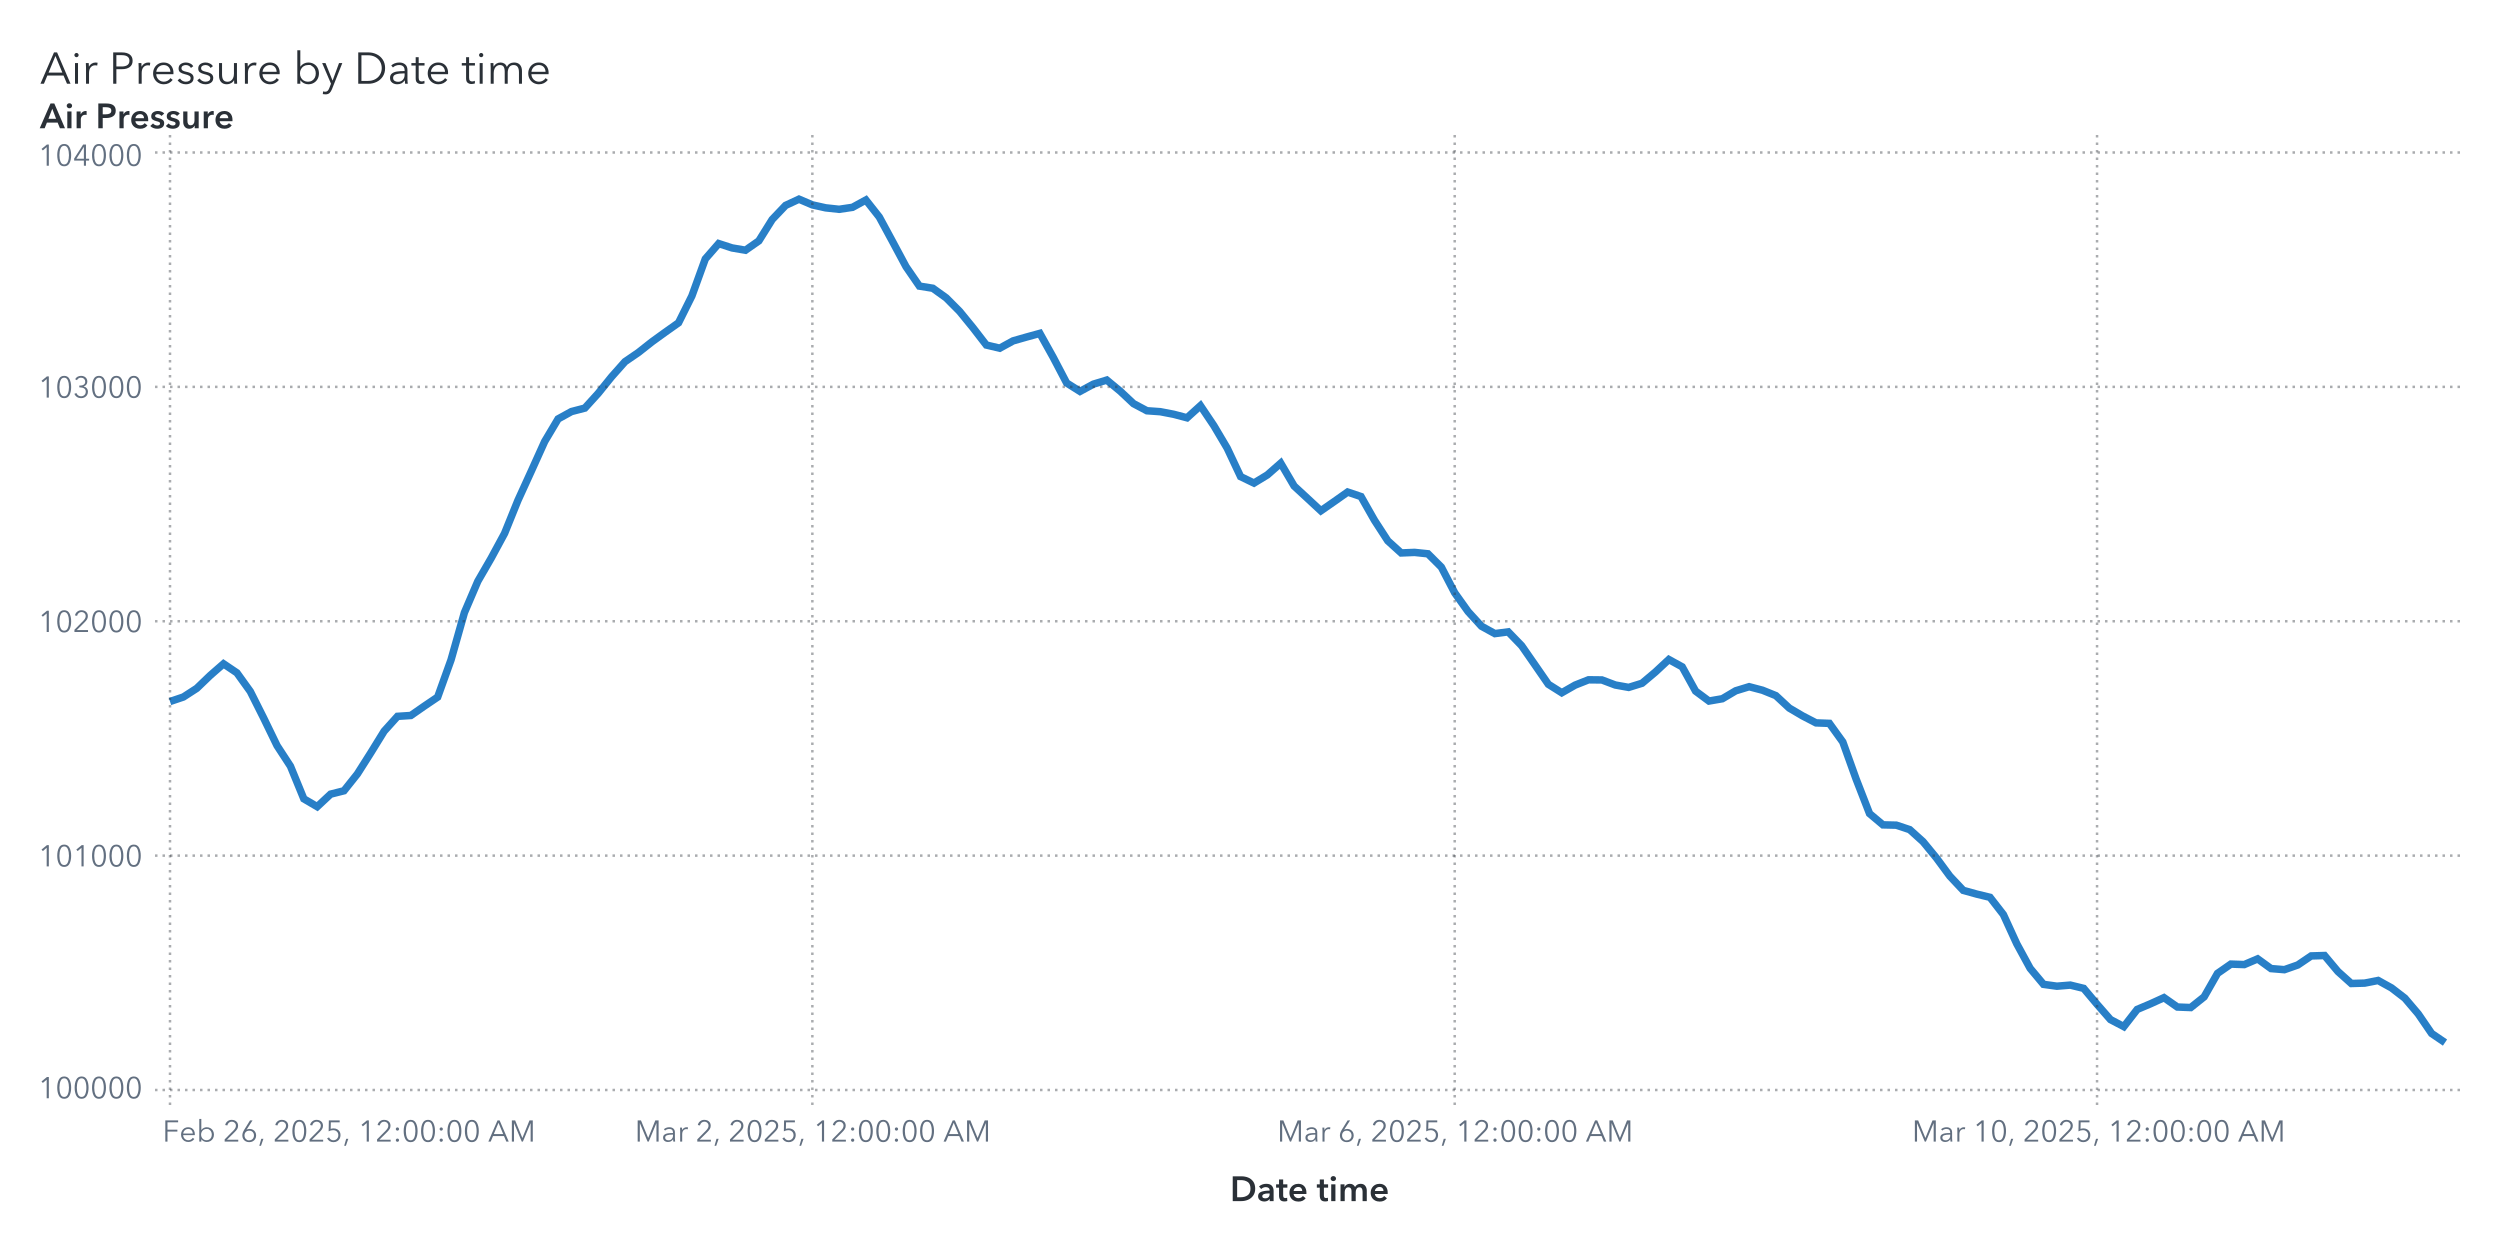
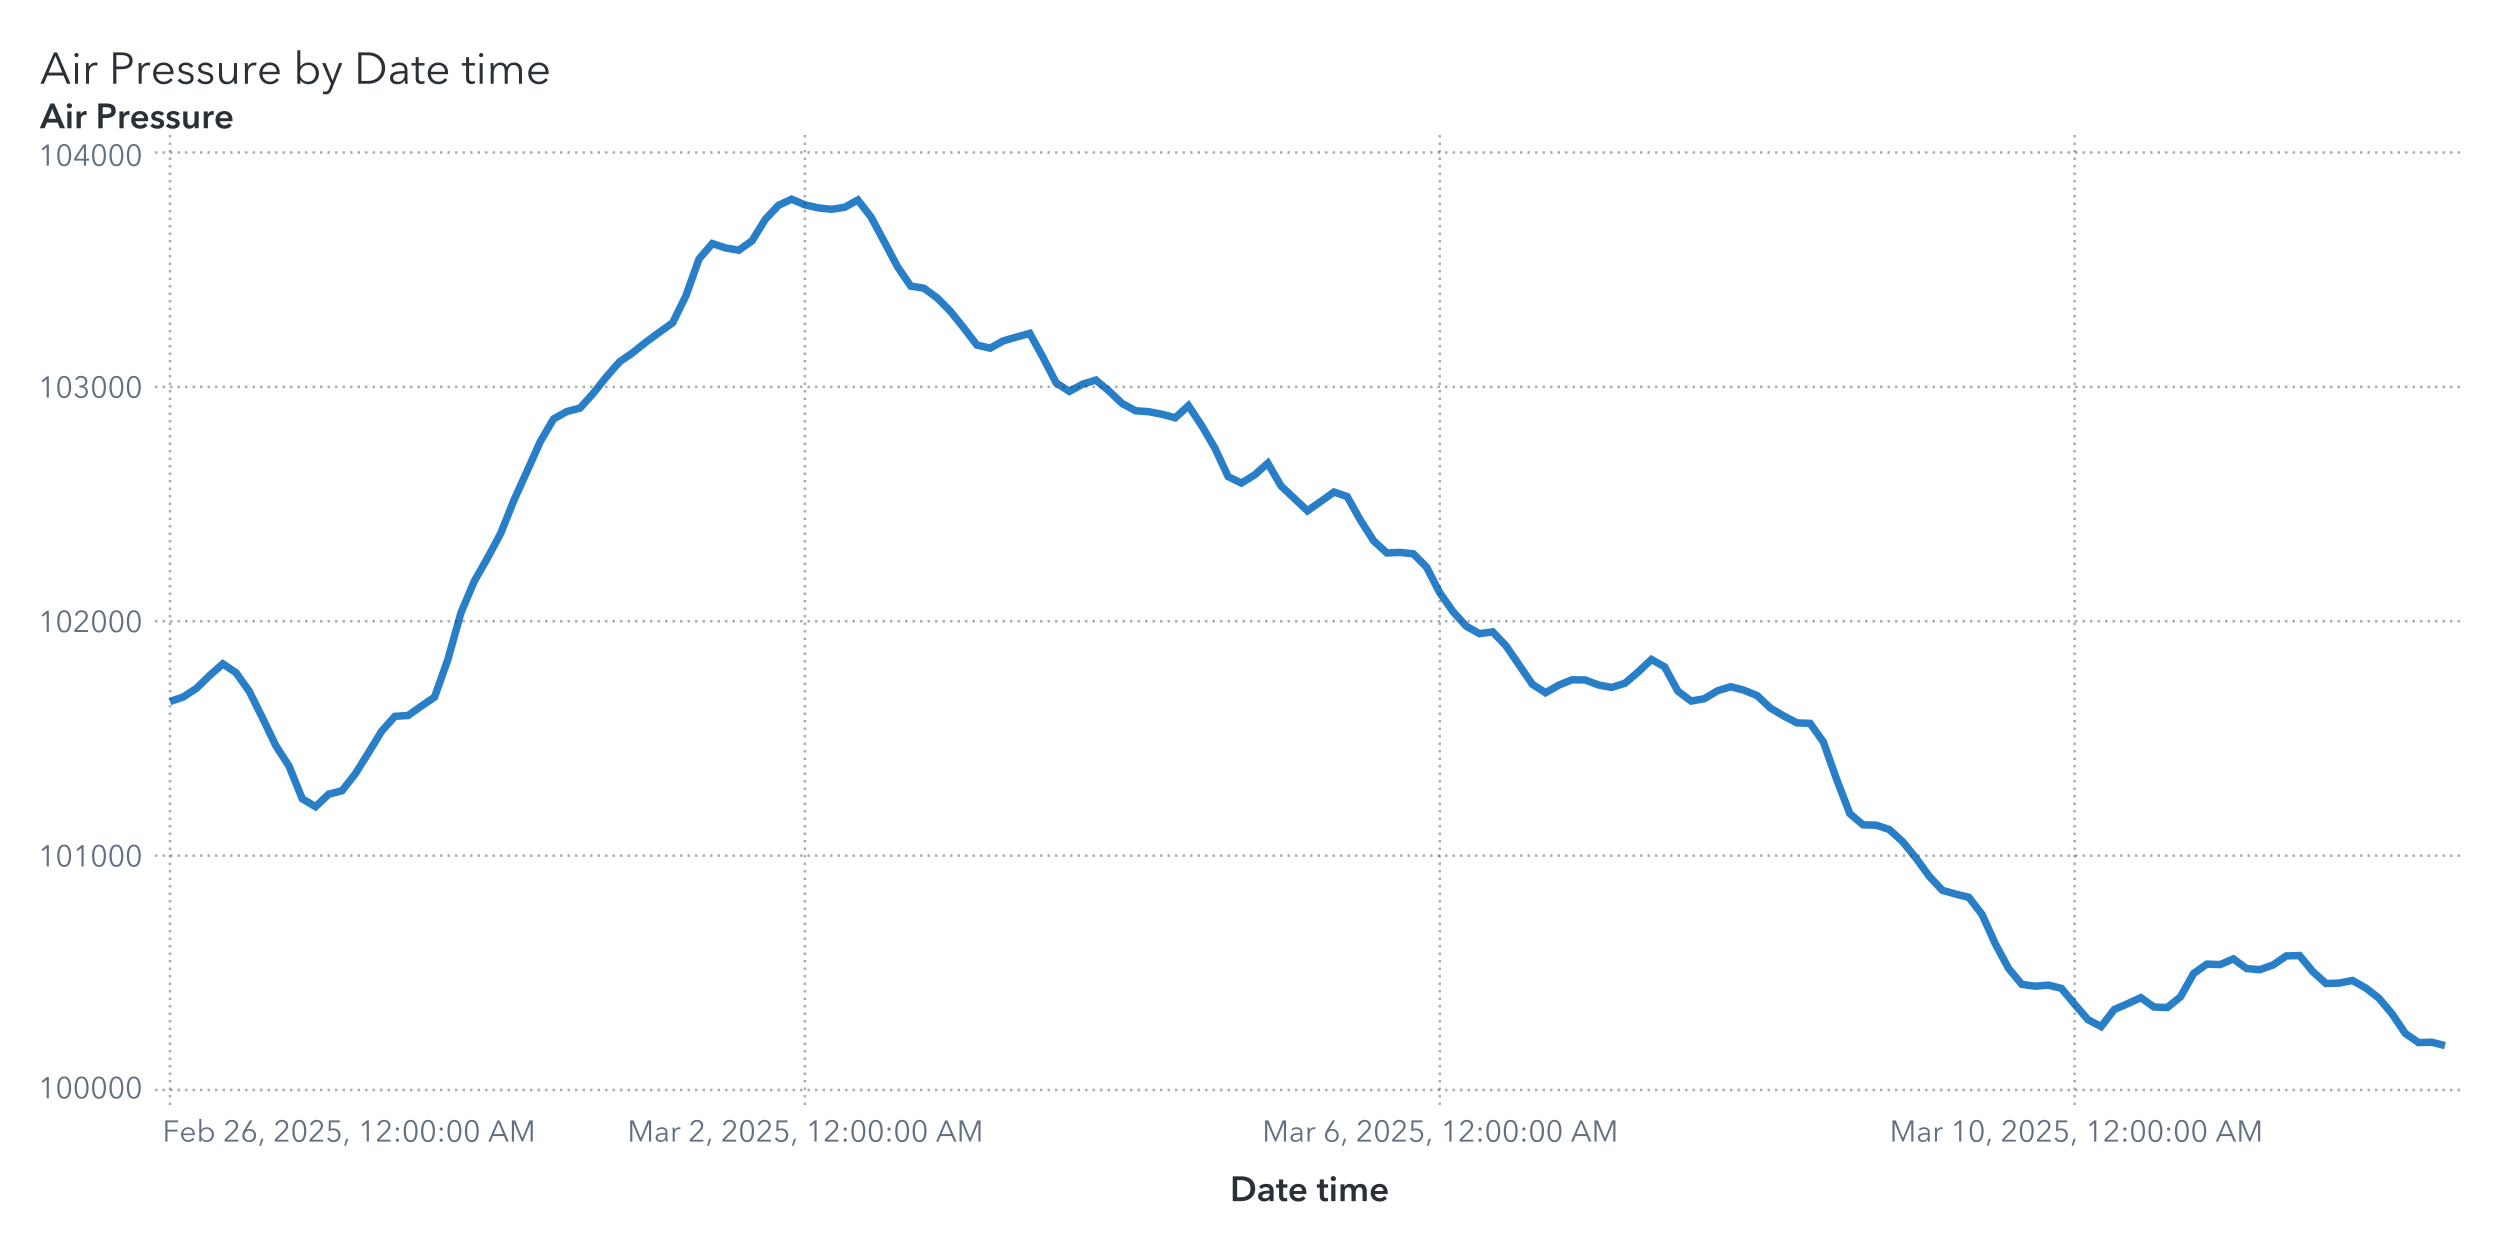
<svg xmlns="http://www.w3.org/2000/svg" xmlns:xlink="http://www.w3.org/1999/xlink" version="1.1" width="1000" height="500" viewBox="0 0 1000 500">
  <rect x="0" y="0" width="1000" height="500" fill="#ffffff">
</rect>
  <g>
    <rect x="0" y="0" rx="5" ry="5" width="1000.0" height="500.0" fill="#ffffff" opacity="0">
</rect>
    <rect x="0" y="0" rx="5" ry="5" width="1000.0" height="500.0" fill="#ffffff" opacity="0">
</rect>
    <rect x="0" y="0" rx="5" ry="5" width="1000.0" height="500.0" fill="#ffffff" opacity="0">
</rect>
    <rect x="0" y="0" rx="5" ry="5" width="1000.0" height="500.0" fill="#ffffff" opacity="0">
</rect>
    <g transform=" translate(16.0 -462.0)">
      <g transform="">
        <g fill="#2a3037" stroke="#2a3037" transform="translate(0 495.5) scale(0.0177 -0.0177)">
          <defs>
            <path id="g65/TT0" d="M89.0 0 L10.0 0 L316.0 708.0 L386.0 708.0 L690.0 0 L610.0 0 L532.0 186.0 L166.0 186.0 L89.0 0Z M193.0 252.0 L505.0 252.0 L349.0 628.0 L193.0 252.0Z">
</path>
          </defs>
          <use x="0" y="0" xlink:href="#g65/TT0" />
          <defs>
            <path id="g105/TT0" d="M125.0 600.0Q 106.0,600.0  91.5,614.0 T 77.0,648.0 Q 77.0,668.0  91.5,682.0 T 125.0,696.0 Q 144.0,696.0  158.5,682.0 T 173.0,648.0 Q 173.0,628.0  158.5,614.0 T 125.0,600.0 Z M159.0 0 L91.0 0 L91.0 468.0 L159.0 468.0 L159.0 0Z">
</path>
          </defs>
          <use x="700.0" y="0" xlink:href="#g105/TT0" />
          <defs>
            <path id="g114/TT0" d="M86.0 468.0 L151.0 468.0Q 155.0,418.0  155.0,388.0  L157.0 388.0Q 177.0,429.0  217.5,454.5 T 307.0,480.0 Q 334.0,480.0  352.0,475.0  L343.0 411.0Q 337.0,413.0  322.5,415.0 T 295.0,417.0 Q 236.0,417.0  197.0,372.5 T 158.0,240.0  L158.0 0 L90.0 0 L90.0 365.0Q 90.0,425.0  86.0,468.0 Z">
</path>
          </defs>
          <use x="950.0" y="0" xlink:href="#g114/TT0" />
          <defs>
            <path id="g80/TT0" d="M294.0 708.0Q 405.0,708.0  469.0,660.0 T 533.0,519.0 Q 533.0,426.0  468.0,377.5 T 292.0,329.0  L166.0 329.0 L166.0 0 L94.0 0 L94.0 708.0 L294.0 708.0Z M288.0 390.0Q 372.0,390.0  416.5,423.0 T 461.0,519.0 Q 461.0,583.0  416.5,614.5 T 288.0,646.0  L166.0 646.0 L166.0 390.0 L288.0 390.0Z">
</path>
          </defs>
          <use x="1560.0" y="0" xlink:href="#g80/TT0" />
          <use x="2140.0" y="0" xlink:href="#g114/TT0" />
          <defs>
            <path id="g101/TT0" d="M515.0 216.0 L127.0 216.0Q 128.0,169.0  150.5,130.5 T 212.0,69.0 T 298.0,46.0 Q 347.0,46.0  387.0,69.5 T 448.0,127.0  L499.0 87.0Q 421.0,-12.0  298.0,-12.0 Q 229.0,-12.0  174.0,20.0 T 87.5,108.0 T 56.0,234.0 Q 56.0,303.0  87.0,359.5 T 172.0,448.0 T 292.0,480.0 Q 363.0,480.0  413.5,449.5 T 490.0,366.0 T 516.0,248.0 Q 516.0,228.0  515.0,216.0 Z M292.0 423.0Q 248.0,423.0  211.5,402.0 T 153.0,345.5 T 128.0,270.0  L447.0 270.0Q 444.0,338.0  403.5,380.5 T 292.0,423.0 Z">
</path>
          </defs>
          <use x="2500.0" y="0" xlink:href="#g101/TT0" />
          <defs>
            <path id="g115/TT0" d="M224.0 423.0Q 183.0,423.0  154.0,404.5 T 125.0,350.0 Q 125.0,318.0  151.0,300.0 T 237.0,270.0 Q 320.0,253.0  359.5,220.0 T 399.0,133.0 Q 399.0,59.0  347.5,23.5 T 223.0,-12.0 Q 167.0,-12.0  118.0,11.0 T 38.0,79.0  L92.0 119.0Q 111.0,87.0  146.5,66.5 T 222.0,46.0 Q 270.0,46.0  301.0,65.5 T 332.0,128.0 Q 332.0,163.0  299.5,182.0 T 194.0,218.0 Q 136.0,232.0  98.0,258.5 T 60.0,344.0 Q 60.0,411.0  108.5,445.5 T 227.0,480.0 Q 277.0,480.0  323.0,457.5 T 391.0,396.0  L339.0 357.0Q 324.0,387.0  293.0,405.0 T 224.0,423.0 Z">
</path>
          </defs>
          <use x="3072.0" y="0" xlink:href="#g115/TT0" />
          <use x="3516.0" y="0" xlink:href="#g115/TT0" />
          <defs>
            <path id="g117/TT0" d="M426.0 80.0 L424.0 80.0Q 405.0,40.0  359.5,14.0 T 264.0,-12.0 Q 177.0,-12.0  131.5,40.0 T 86.0,181.0  L86.0 468.0 L154.0 468.0 L154.0 209.0Q 154.0,130.0  182.5,87.5 T 281.0,45.0 Q 319.0,45.0  351.0,65.5 T 403.0,127.0 T 423.0,228.0  L423.0 468.0 L491.0 468.0 L491.0 103.0Q 491.0,43.0  495.0,0  L430.0 0Q 426.0,50.0  426.0,80.0 Z">
</path>
          </defs>
          <use x="3960.0" y="0" xlink:href="#g117/TT0" />
          <use x="4541.0" y="0" xlink:href="#g114/TT0" />
          <use x="4901.0" y="0" xlink:href="#g101/TT0" />
          <defs>
            <path id="g98/TT0" d="M160.0 0 L92.0 0 L92.0 756.0 L160.0 756.0 L160.0 387.0 L162.0 387.0Q 191.0,431.0  239.0,455.5 T 339.0,480.0 Q 410.0,480.0  465.5,447.5 T 551.0,359.0 T 581.0,234.0 Q 581.0,165.0  551.0,109.0 T 465.5,20.5 T 339.0,-12.0 Q 287.0,-12.0  239.0,12.0 T 162.0,79.0  L160.0 79.0 L160.0 0Z M332.0 423.0Q 280.0,423.0  239.0,398.0 T 175.0,330.0 T 152.0,234.0 Q 152.0,181.0  175.0,138.0 T 239.0,70.5 T 332.0,46.0 Q 387.0,46.0  427.0,71.0 T 488.0,138.5 T 509.0,234.0 Q 509.0,287.0  488.0,330.0 T 427.0,398.0 T 387.0,423.0 Z">
</path>
          </defs>
          <use x="5723.0" y="0" xlink:href="#g98/TT0" />
          <defs>
            <path id="g121/TT0" d="M253.0 73.0 L398.0 468.0 L472.0 468.0 L239.0 -121.0Q 216.0,-180.0  182.5,-210.0 T 92.0,-240.0 Q 61.0,-240.0  31.0,-234.0  L38.0 -172.0Q 62.0,-180.0  88.0,-180.0 Q 121.0,-180.0  141.5,-159.5 T 178.0,-97.0  L216.0 1.0 L16.0 468.0 L92.0 468.0 L251.0 73.0 L253.0 73.0Z">
</path>
          </defs>
          <use x="6360.0" y="0" xlink:href="#g121/TT0" />
          <defs>
            <path id="g68/TT0" d="M329.0 708.0Q 421.0,708.0  507.0,667.5 T 647.0,546.5 T 701.0,354.0 Q 701.0,242.0  647.0,161.5 T 507.0,40.5 T 329.0,0  L94.0 0 L94.0 708.0 L329.0 708.0Z M309.0 64.0Q 411.0,64.0  482.5,105.0 T 589.5,212.0 T 625.0,354.0 Q 625.0,430.0  589.5,496.0 T 482.5,603.0 T 309.0,644.0  L166.0 644.0 L166.0 64.0 L309.0 64.0Z">
</path>
          </defs>
          <use x="7098.0" y="0" xlink:href="#g68/TT0" />
          <defs>
            <path id="g97/TT0" d="M260.0 423.0Q 220.0,423.0  183.0,408.0 T 121.0,368.0  L83.0 413.0Q 113.0,443.0  161.0,461.5 T 267.0,480.0 Q 347.0,480.0  398.0,436.0 T 449.0,310.0  L449.0 105.0Q 449.0,42.0  457.0,0  L396.0 0Q 389.0,40.0  389.0,76.0  L387.0 76.0Q 355.0,30.0  314.5,9.0 T 217.0,-12.0 Q 178.0,-12.0  141.0,2.5 T 79.5,49.0 T 55.0,130.0 Q 55.0,198.0  99.0,232.0 T 212.5,276.5 T 385.0,287.0  L385.0 302.0Q 385.0,362.0  353.0,392.5 T 260.0,423.0 Z M125.0 133.0Q 125.0,87.0  157.0,65.5 T 235.0,44.0 Q 304.0,44.0  344.5,89.0 T 385.0,199.0  L385.0 234.0 L365.0 234.0Q 259.0,234.0  192.0,213.5 T 125.0,133.0 Z">
</path>
          </defs>
          <use x="7855.0" y="0" xlink:href="#g97/TT0" />
          <defs>
            <path id="g116/TT0" d="M169.0 411.0 L169.0 138.0Q 169.0,89.0  187.0,70.5 T 239.0,52.0 Q 268.0,52.0  298.0,67.0  L301.0 8.0Q 264.0,-6.0  221.0,-6.0 Q 173.0,-6.0  137.0,22.0 T 101.0,119.0  L101.0 411.0 L4.0 411.0 L4.0 468.0 L101.0 468.0 L101.0 600.0 L169.0 600.0 L169.0 468.0 L301.0 468.0 L301.0 411.0 L169.0 411.0Z">
</path>
          </defs>
          <use x="8389.0" y="0" xlink:href="#g116/TT0" />
          <use x="8706.0" y="0" xlink:href="#g101/TT0" />
          <use x="9528.0" y="0" xlink:href="#g116/TT0" />
          <use x="9845.0" y="0" xlink:href="#g105/TT0" />
          <defs>
            <path id="g109/TT0" d="M311.0 480.0Q 356.0,480.0  395.0,458.0 T 455.0,381.0 Q 479.0,429.0  521.0,454.5 T 619.0,480.0 Q 706.0,480.0  751.5,428.0 T 797.0,287.0  L797.0 0 L729.0 0 L729.0 259.0Q 729.0,423.0  608.0,423.0 Q 540.0,423.0  507.5,372.5 T 475.0,249.0  L475.0 0 L407.0 0 L407.0 273.0Q 407.0,347.0  382.5,385.0 T 294.0,423.0 Q 260.0,423.0  228.5,402.5 T 177.5,340.5 T 158.0,240.0  L158.0 0 L90.0 0 L90.0 365.0Q 90.0,425.0  86.0,468.0  L151.0 468.0Q 155.0,418.0  155.0,388.0  L157.0 388.0Q 178.0,429.0  219.5,454.5 T 311.0,480.0 Z">
</path>
          </defs>
          <use x="10095.0" y="0" xlink:href="#g109/TT0" />
          <use x="10978.0" y="0" xlink:href="#g101/TT0" />
        </g>
        <text x="0" y="495.5" font-size="13.3pt" font-family="Avenir Next for SAS" fill="#2a3037" opacity="0">
Air Pressure by Date time</text>
      </g>
    </g>
    <g transform=" translate(16.0 -16.0)">
      <defs>
        <clipPath id="ClipPath0">
          <rect x="46" y="68" width="925" height="390">
</rect>
        </clipPath>
      </defs>
      <g clip-path="url(#ClipPath0)">
        <defs>
          <clipPath id="ClipPath1">
            <rect x="46" y="70" width="923" height="388">
</rect>
          </clipPath>
        </defs>
        <g clip-path="url(#ClipPath1)">
-           <polyline id="Polyline_6" points="52.0,296.61  57.35,294.8  62.71,291.33  68.06,286.19  73.41,281.52  78.76,285.13  84.12,292.58  89.47,303.23  94.82,314.26  100.18,322.48  105.53,335.53  110.88,338.67  116.24,333.66  121.59,332.31  126.94,325.59  132.29,317.16  137.65,308.48  143.0,302.54  148.35,302.19  153.71,298.46  159.06,294.84  164.41,279.95  169.76,261.05  175.12,248.52  180.47,239.26  185.82,229.37  191.18,216.13  196.53,204.42  201.88,192.58  207.24,183.57  212.59,180.62  217.94,179.23  223.29,173.33  228.65,166.69  234.0,160.67  239.35,157.01  244.71,152.78  250.06,148.91  255.41,145.12  260.76,134.37  266.12,119.57  271.47,113.43  276.82,115.17  282.18,116.09  287.53,112.36  292.88,103.79  298.24,98.16  303.59,95.67  308.94,97.95  314.29,99.14  319.65,99.72  325.0,98.93  330.35,96.0  335.71,102.8  341.06,112.68  346.41,122.67  351.76,130.44  357.12,131.3  362.47,135.14  367.82,140.52  373.18,147.08  378.53,154.01  383.88,155.28  389.24,152.35  394.59,150.82  399.94,149.35  405.29,158.95  410.65,169.18  416.0,172.56  421.35,169.66  426.71,168.03  432.06,172.44  437.41,177.46  442.76,180.3  448.12,180.68  453.47,181.71  458.82,183.12  464.18,178.27  469.53,186.24  474.88,195.27  480.24,206.65  485.59,209.23  490.94,205.97  496.29,201.27  501.65,210.41  507.0,215.35  512.35,220.32  517.71,216.6  523.06,212.82  528.41,214.63  533.76,224.06  539.12,232.33  544.47,237.18  549.82,236.96  555.18,237.52  560.53,242.85  565.88,253.13  571.24,260.63  576.59,266.49  581.94,269.44  587.29,268.74  592.65,274.28  598.0,281.98  603.35,289.72  608.71,293.1  614.06,290.04  619.41,287.92  624.76,287.98  630.12,290.0  635.47,290.96  640.82,289.3  646.18,284.79  651.53,279.8  656.88,282.74  662.24,292.45  667.59,296.42  672.94,295.49  678.29,292.32  683.65,290.68  689.0,292.09  694.35,294.25  699.71,299.23  705.06,302.38  710.41,305.15  715.76,305.35  721.12,312.79  726.47,327.69  731.82,341.44  737.18,345.94  742.53,346.07  747.88,347.85  753.24,352.69  758.59,359.21  763.94,366.46  769.29,372.14  774.65,373.63  780.0,374.93  785.35,381.82  790.71,393.52  796.06,403.34  801.41,409.74  806.76,410.48  812.12,410.04  817.47,411.35  822.82,417.71  828.18,423.83  833.53,426.65  838.88,419.77  844.24,417.5  849.59,415.06  854.94,418.81  860.29,419.02  865.65,414.74  871.0,405.36  876.35,401.64  881.71,401.83  887.06,399.55  892.41,403.43  897.76,403.87  903.12,401.99  908.47,398.37  913.82,398.21  919.18,404.61  924.53,409.4  929.88,409.24  935.24,408.19  940.59,411.15  945.94,415.27  951.29,421.56  956.65,429.39  962.0,433.03 " fill="none" stroke="#287fc7" stroke-width="3.0">
+           <polyline id="Polyline_6" points="52.0,296.61  57.29,294.8  62.58,291.33  67.87,286.19  73.16,281.52  78.45,285.13  83.74,292.58  89.03,303.23  94.33,314.26  99.62,322.48  104.91,335.53  110.2,338.67  115.49,333.66  120.78,332.31  126.07,325.59  131.36,317.16  136.65,308.48  141.94,302.54  147.23,302.19  152.52,298.46  157.81,294.84  163.1,279.95  168.4,261.05  173.69,248.52  178.98,239.26  184.27,229.37  189.56,216.13  194.85,204.42  200.14,192.58  205.43,183.57  210.72,180.62  216.01,179.23  221.3,173.33  226.59,166.69  231.88,160.67  237.17,157.01  242.47,152.78  247.76,148.91  253.05,145.12  258.34,134.37  263.63,119.57  268.92,113.43  274.21,115.17  279.5,116.09  284.79,112.36  290.08,103.79  295.37,98.16  300.66,95.67  305.95,97.95  311.24,99.14  316.53,99.72  321.83,98.93  327.12,96.0  332.41,102.8  337.7,112.68  342.99,122.67  348.28,130.44  353.57,131.3  358.86,135.14  364.15,140.52  369.44,147.08  374.73,154.01  380.02,155.28  385.31,152.35  390.6,150.82  395.9,149.35  401.19,158.95  406.48,169.18  411.77,172.56  417.06,169.66  422.35,168.03  427.64,172.44  432.93,177.46  438.22,180.3  443.51,180.68  448.8,181.71  454.09,183.12  459.38,178.27  464.67,186.24  469.97,195.27  475.26,206.65  480.55,209.23  485.84,205.97  491.13,201.27  496.42,210.41  501.71,215.35  507.0,220.32  512.29,216.6  517.58,212.82  522.87,214.63  528.16,224.06  533.45,232.33  538.74,237.18  544.03,236.96  549.33,237.52  554.62,242.85  559.91,253.13  565.2,260.63  570.49,266.49  575.78,269.44  581.07,268.74  586.36,274.28  591.65,281.98  596.94,289.72  602.23,293.1  607.52,290.04  612.81,287.92  618.1,287.98  623.4,290.0  628.69,290.96  633.98,289.3  639.27,284.79  644.56,279.8  649.85,282.74  655.14,292.45  660.43,296.42  665.72,295.49  671.01,292.32  676.3,290.68  681.59,292.09  686.88,294.25  692.17,299.23  697.47,302.38  702.76,305.15  708.05,305.35  713.34,312.79  718.63,327.69  723.92,341.44  729.21,345.94  734.5,346.07  739.79,347.85  745.08,352.69  750.37,359.21  755.66,366.46  760.95,372.14  766.24,373.63  771.53,374.93  776.83,381.82  782.12,393.52  787.41,403.34  792.7,409.74  797.99,410.48  803.28,410.04  808.57,411.35  813.86,417.71  819.15,423.83  824.44,426.65  829.73,419.77  835.02,417.5  840.31,415.06  845.6,418.81  850.9,419.02  856.19,414.74  861.48,405.36  866.77,401.64  872.06,401.83  877.35,399.55  882.64,403.43  887.93,403.87  893.22,401.99  898.51,398.37  903.8,398.21  909.09,404.61  914.38,409.4  919.67,409.24  924.97,408.19  930.26,411.15  935.55,415.27  940.84,421.56  946.13,429.39  951.42,433.03  956.71,432.89  962.0,434.25 " fill="none" stroke="#287fc7" stroke-width="3.0">
</polyline>
        </g>
        <path d="M46.0 452.0L969.0 452.0" stroke="#2a3037" stroke-dasharray="1,2" fill="none" opacity="0.4">
</path>
        <path d="M46.0 358.25L969.0 358.25" stroke="#2a3037" stroke-dasharray="1,2" fill="none" opacity="0.4">
</path>
        <path d="M46.0 264.5L969.0 264.5" stroke="#2a3037" stroke-dasharray="1,2" fill="none" opacity="0.4">
</path>
        <path d="M46.0 170.75L969.0 170.75" stroke="#2a3037" stroke-dasharray="1,2" fill="none" opacity="0.4">
</path>
        <path d="M46.0 77.0L969.0 77.0" stroke="#2a3037" stroke-dasharray="1,2" fill="none" opacity="0.4">
</path>
        <path d="M52.0 458.0L52.0 70.0" stroke="#2a3037" stroke-dasharray="1,2" fill="none" opacity="0.4">
</path>
-         <path d="M308.94 458.0L308.94 70.0" stroke="#2a3037" stroke-dasharray="1,2" fill="none" opacity="0.4">
- </path>
-         <path d="M565.88 458.0L565.88 70.0" stroke="#2a3037" stroke-dasharray="1,2" fill="none" opacity="0.4">
- </path>
-         <path d="M822.82 458.0L822.82 70.0" stroke="#2a3037" stroke-dasharray="1,2" fill="none" opacity="0.4">
+         <path d="M305.95 458.0L305.95 70.0" stroke="#2a3037" stroke-dasharray="1,2" fill="none" opacity="0.4">
+ </path>
+         <path d="M559.91 458.0L559.91 70.0" stroke="#2a3037" stroke-dasharray="1,2" fill="none" opacity="0.4">
+ </path>
+         <path d="M813.86 458.0L813.86 70.0" stroke="#2a3037" stroke-dasharray="1,2" fill="none" opacity="0.4">
</path>
      </g>
      <defs>
        <clipPath id="ClipPath2">
          <rect x="0" y="71" width="46" height="387">
</rect>
        </clipPath>
      </defs>
      <g clip-path="url(#ClipPath2)">
        <g fill="#626f80" stroke="#626f80" transform="translate(-0.76 455.3) scale(0.012 -0.012)">
          <defs>
            <path id="g49/TT0" d="M358.0 0 L286.0 0 L286.0 619.0 L158.0 510.0 L114.0 560.0 L294.0 708.0 L358.0 708.0 L358.0 0Z">
</path>
          </defs>
          <use x="0" y="0" xlink:href="#g49/TT0" />
          <defs>
            <path id="g48/TT0" d="M522.0 353.0Q 522.0,195.0  467.0,88.5 T 290.0,-18.0 Q 167.0,-18.0  112.5,88.5 T 58.0,353.0 Q 58.0,512.0  112.5,619.0 T 290.0,726.0 Q 412.0,726.0  467.0,618.5 T 522.0,353.0 Z M131.0 353.0Q 131.0,226.0  167.5,135.0 T 290.0,44.0 Q 375.0,44.0  412.0,135.5 T 449.0,353.0 Q 449.0,480.0  412.0,572.5 T 290.0,665.0 Q 204.0,665.0  167.5,573.0 T 131.0,353.0 Z">
</path>
          </defs>
          <use x="580.0" y="0" xlink:href="#g48/TT0" />
          <use x="1160.0" y="0" xlink:href="#g48/TT0" />
          <use x="1740.0" y="0" xlink:href="#g48/TT0" />
          <use x="2320.0" y="0" xlink:href="#g48/TT0" />
          <use x="2900.0" y="0" xlink:href="#g48/TT0" />
        </g>
-         <text id="Text_179" x="41.0" y="455.3" font-size="9.0pt" font-family="Avenir Next for SAS" fill="#626f80" text-anchor="end" opacity="0">
+         <text id="Text_181" x="41.0" y="455.3" font-size="9.0pt" font-family="Avenir Next for SAS" fill="#626f80" text-anchor="end" opacity="0">
100000</text>
        <g fill="#626f80" stroke="#626f80" transform="translate(-0.76 362.55) scale(0.012 -0.012)">
          <use x="0" y="0" xlink:href="#g49/TT0" />
          <use x="580.0" y="0" xlink:href="#g48/TT0" />
          <use x="1160.0" y="0" xlink:href="#g49/TT0" />
          <use x="1740.0" y="0" xlink:href="#g48/TT0" />
          <use x="2320.0" y="0" xlink:href="#g48/TT0" />
          <use x="2900.0" y="0" xlink:href="#g48/TT0" />
        </g>
-         <text id="Text_180" x="41.0" y="362.55" font-size="9.0pt" font-family="Avenir Next for SAS" fill="#626f80" text-anchor="end" opacity="0">
+         <text id="Text_182" x="41.0" y="362.55" font-size="9.0pt" font-family="Avenir Next for SAS" fill="#626f80" text-anchor="end" opacity="0">
101000</text>
        <g fill="#626f80" stroke="#626f80" transform="translate(-0.76 268.8) scale(0.012 -0.012)">
          <use x="0" y="0" xlink:href="#g49/TT0" />
          <use x="580.0" y="0" xlink:href="#g48/TT0" />
          <defs>
            <path id="g50/TT0" d="M51.0 0 L51.0 75.0 L341.0 368.0Q 380.0,408.0  403.0,447.0 T 426.0,530.0 Q 426.0,590.0  385.5,627.5 T 286.0,665.0 Q 230.0,665.0  191.0,630.0 T 140.0,539.0  L69.0 553.0Q 84.0,629.0  144.0,677.5 T 286.0,726.0 Q 344.0,726.0  392.5,703.5 T 470.0,637.0 T 499.0,531.0 Q 499.0,469.0  470.0,421.5 T 384.0,317.0  L129.0 64.0 L504.0 64.0 L504.0 0 L51.0 0Z">
</path>
          </defs>
          <use x="1160.0" y="0" xlink:href="#g50/TT0" />
          <use x="1740.0" y="0" xlink:href="#g48/TT0" />
          <use x="2320.0" y="0" xlink:href="#g48/TT0" />
          <use x="2900.0" y="0" xlink:href="#g48/TT0" />
        </g>
-         <text id="Text_181" x="41.0" y="268.8" font-size="9.0pt" font-family="Avenir Next for SAS" fill="#626f80" text-anchor="end" opacity="0">
+         <text id="Text_183" x="41.0" y="268.8" font-size="9.0pt" font-family="Avenir Next for SAS" fill="#626f80" text-anchor="end" opacity="0">
102000</text>
        <g fill="#626f80" stroke="#626f80" transform="translate(-0.76 175.05) scale(0.012 -0.012)">
          <use x="0" y="0" xlink:href="#g49/TT0" />
          <use x="580.0" y="0" xlink:href="#g48/TT0" />
          <defs>
            <path id="g51/TT0" d="M245.0 402.0Q 319.0,402.0  364.5,433.5 T 410.0,532.0 Q 410.0,590.0  369.0,627.5 T 270.0,665.0 Q 226.0,665.0  191.0,643.5 T 135.0,582.0  L74.0 614.0Q 106.0,670.0  157.0,698.0 T 274.0,726.0 Q 331.0,726.0  378.0,703.5 T 453.0,638.0 T 481.0,536.0 Q 481.0,475.0  446.5,432.0 T 358.0,374.0  L358.0 372.0Q 421.0,359.0  461.0,312.0 T 501.0,196.0 Q 501.0,131.0  470.0,82.5 T 387.0,8.0 T 273.0,-18.0 Q 196.0,-18.0  137.5,19.5 T 49.0,127.0  L117.0 152.0Q 135.0,102.0  177.0,73.0 T 273.0,44.0 Q 314.0,44.0  350.0,62.5 T 407.5,115.5 T 429.0,196.0 Q 429.0,271.0  376.0,305.5 T 245.0,340.0  L214.0 340.0 L214.0 402.0 L245.0 402.0Z">
</path>
          </defs>
          <use x="1160.0" y="0" xlink:href="#g51/TT0" />
          <use x="1740.0" y="0" xlink:href="#g48/TT0" />
          <use x="2320.0" y="0" xlink:href="#g48/TT0" />
          <use x="2900.0" y="0" xlink:href="#g48/TT0" />
        </g>
-         <text id="Text_182" x="41.0" y="175.05" font-size="9.0pt" font-family="Avenir Next for SAS" fill="#626f80" text-anchor="end" opacity="0">
+         <text id="Text_184" x="41.0" y="175.05" font-size="9.0pt" font-family="Avenir Next for SAS" fill="#626f80" text-anchor="end" opacity="0">
103000</text>
        <g fill="#626f80" stroke="#626f80" transform="translate(-0.76 82.3) scale(0.012 -0.012)">
          <use x="0" y="0" xlink:href="#g49/TT0" />
          <use x="580.0" y="0" xlink:href="#g48/TT0" />
          <defs>
            <path id="g52/TT0" d="M436.0 234.0 L540.0 234.0 L540.0 171.0 L436.0 171.0 L436.0 0 L366.0 0 L366.0 171.0 L42.0 171.0 L42.0 241.0 L342.0 708.0 L436.0 708.0 L436.0 234.0Z M366.0 627.0 L364.0 627.0 L117.0 234.0 L366.0 234.0 L366.0 627.0Z">
</path>
          </defs>
          <use x="1160.0" y="0" xlink:href="#g52/TT0" />
          <use x="1740.0" y="0" xlink:href="#g48/TT0" />
          <use x="2320.0" y="0" xlink:href="#g48/TT0" />
          <use x="2900.0" y="0" xlink:href="#g48/TT0" />
        </g>
-         <text id="Text_183" x="41.0" y="82.3" font-size="9.0pt" font-family="Avenir Next for SAS" fill="#626f80" text-anchor="end" opacity="0">
+         <text id="Text_185" x="41.0" y="82.3" font-size="9.0pt" font-family="Avenir Next for SAS" fill="#626f80" text-anchor="end" opacity="0">
104000</text>
      </g>
      <g fill="#2a3037" stroke="#2a3037" transform="translate(0 67.31) scale(0.014 -0.014)">
        <defs>
          <path id="g65/TT1" d="M300.0 708.0 L409.0 708.0 L714.0 0 L570.0 0 L504.0 162.0 L197.0 162.0 L133.0 0 L-8.0 0 L300.0 708.0Z M460.0 270.0 L351.0 558.0 L240.0 270.0 L460.0 270.0Z">
</path>
        </defs>
        <use x="0" y="0" xlink:href="#g65/TT1" />
        <defs>
          <path id="g105/TT1" d="M133.0 715.0Q 166.0,715.0  188.5,694.5 T 211.0,643.0 Q 211.0,612.0  188.5,591.5 T 133.0,571.0 Q 101.0,571.0  79.0,592.5 T 57.0,643.0 Q 57.0,672.0  79.0,693.5 T 133.0,715.0 Z M74.0 480.0 L194.0 480.0 L194.0 0 L74.0 0 L74.0 480.0Z">
</path>
        </defs>
        <use x="706.0" y="0" xlink:href="#g105/TT1" />
        <defs>
          <path id="g114/TT1" d="M187.0 480.0 L187.0 400.0 L189.0 400.0Q 209.0,443.0  246.0,468.5 T 329.0,494.0 Q 346.0,494.0  358.0,491.0  L358.0 381.0Q 338.0,386.0  321.0,386.0 Q 272.0,386.0  243.0,363.0 T 203.0,310.5 T 192.0,257.0  L192.0 0 L72.0 0 L72.0 480.0 L187.0 480.0Z">
</path>
        </defs>
        <use x="974.0" y="0" xlink:href="#g114/TT1" />
        <defs>
          <path id="g80/TT1" d="M309.0 708.0Q 576.0,708.0  576.0,503.0 Q 576.0,393.0  500.0,343.0 T 301.0,293.0  L204.0 293.0 L204.0 0 L78.0 0 L78.0 708.0 L309.0 708.0Z M449.0 503.0Q 449.0,560.0  407.5,581.0 T 296.0,602.0  L204.0 602.0 L204.0 399.0 L292.0 399.0Q 363.0,399.0  406.0,422.0 T 449.0,503.0 Z">
</path>
        </defs>
        <use x="1588.0" y="0" xlink:href="#g80/TT1" />
        <use x="2198.0" y="0" xlink:href="#g114/TT1" />
        <defs>
          <path id="g101/TT1" d="M529.0 202.0 L164.0 202.0Q 168.0,152.0  208.0,118.0 T 301.0,84.0 Q 384.0,84.0  428.0,146.0  L508.0 82.0Q 437.0,-14.0  302.0,-14.0 Q 228.0,-14.0  169.5,16.5 T 77.5,104.0 T 44.0,237.0 Q 44.0,313.0  77.0,371.5 T 168.0,462.0 T 298.0,494.0 Q 402.0,494.0  466.0,427.0 T 530.0,234.0 Q 530.0,213.0  529.0,202.0 Z M297.0 404.0Q 244.0,404.0  206.0,371.0 T 164.0,288.0  L410.0 288.0Q 410.0,338.0  381.0,371.0 T 297.0,404.0 Z">
</path>
        </defs>
        <use x="2562.0" y="0" xlink:href="#g101/TT1" />
        <defs>
          <path id="g115/TT1" d="M230.0 404.0Q 198.0,404.0  175.5,391.0 T 153.0,352.0 Q 153.0,327.0  176.0,315.0 T 257.0,289.0 Q 325.0,273.0  368.5,241.0 T 412.0,146.0 Q 412.0,64.0  355.5,25.0 T 212.0,-14.0 Q 155.0,-14.0  102.0,7.0 T 15.0,65.0  L94.0 139.0Q 114.0,112.0  146.5,95.5 T 217.0,79.0 Q 248.0,79.0  271.0,93.0 T 294.0,136.0 Q 294.0,164.0  269.5,177.5 T 184.0,205.0 Q 119.0,221.0  80.5,250.5 T 42.0,341.0 Q 42.0,416.0  98.0,455.0 T 233.0,494.0 Q 287.0,494.0  336.0,475.0 T 413.0,421.0  L335.0 352.0Q 318.0,374.0  290.0,389.0 T 230.0,404.0 Z">
</path>
        </defs>
        <use x="3136.0" y="0" xlink:href="#g115/TT1" />
        <use x="3580.0" y="0" xlink:href="#g115/TT1" />
        <defs>
          <path id="g117/TT1" d="M396.0 0 L396.0 77.0 L394.0 77.0Q 377.0,39.0  336.5,12.5 T 245.0,-14.0 Q 157.0,-14.0  112.5,42.5 T 68.0,180.0  L68.0 480.0 L188.0 480.0 L188.0 214.0Q 188.0,86.0  278.0,86.0 Q 332.0,86.0  361.0,124.5 T 390.0,216.0  L390.0 480.0 L510.0 480.0 L510.0 0 L396.0 0Z">
</path>
        </defs>
        <use x="4024.0" y="0" xlink:href="#g117/TT1" />
        <use x="4606.0" y="0" xlink:href="#g114/TT1" />
        <use x="4970.0" y="0" xlink:href="#g101/TT1" />
      </g>
-       <text id="Text_184" x="0" y="67.31" font-size="10.5pt" font-family="Avenir Next for SAS" font-weight="bold" fill="#2a3037" text-anchor="start" opacity="0">
+       <text id="Text_186" x="0" y="67.31" font-size="10.5pt" font-family="Avenir Next for SAS" font-weight="bold" fill="#2a3037" text-anchor="start" opacity="0">
Air Pressure</text>
      <defs>
        <clipPath id="ClipPath3">
          <rect x="46" y="458" width="922" height="42">
</rect>
        </clipPath>
      </defs>
      <g clip-path="url(#ClipPath3)">
        <g fill="#626f80" stroke="#626f80" transform="translate(49.0 472.65) scale(0.012 -0.012)">
          <defs>
            <path id="g70/TT0" d="M166.0 0 L94.0 0 L94.0 708.0 L521.0 708.0 L521.0 644.0 L166.0 644.0 L166.0 398.0 L496.0 398.0 L496.0 335.0 L166.0 335.0 L166.0 0Z">
</path>
          </defs>
          <use x="0" y="0" xlink:href="#g70/TT0" />
          <use x="562.0" y="0" xlink:href="#g101/TT0" />
          <use x="1134.0" y="0" xlink:href="#g98/TT0" />
          <use x="2021.0" y="0" xlink:href="#g50/TT0" />
          <defs>
            <path id="g54/TT0" d="M203.0 397.0Q 218.0,409.0  247.0,416.0 T 304.0,423.0 Q 365.0,423.0  414.5,395.5 T 492.0,318.0 T 520.0,205.0 Q 520.0,140.0  490.5,89.5 T 408.5,10.5 T 290.0,-18.0 Q 224.0,-18.0  171.5,10.5 T 89.5,89.5 T 60.0,205.0 Q 60.0,255.0  77.0,301.5 T 124.0,397.0  L317.0 708.0 L400.0 708.0 L201.0 399.0 L203.0 397.0Z M290.0 43.0Q 336.0,43.0  372.0,64.0 T 428.0,122.0 T 448.0,205.0 Q 448.0,275.0  405.0,320.0 T 290.0,365.0 Q 218.0,365.0  175.0,320.0 T 132.0,205.0 Q 132.0,159.0  152.0,122.0 T 208.0,64.0 T 244.0,43.0 Z">
</path>
          </defs>
          <use x="2601.0" y="0" xlink:href="#g54/TT0" />
          <defs>
            <path id="g44/TT0" d="M102.0 -140.0 L45.0 -140.0 L112.0 95.0 L183.0 95.0 L102.0 -140.0Z">
</path>
          </defs>
          <use x="3181.0" y="0" xlink:href="#g44/TT0" />
          <use x="3691.0" y="0" xlink:href="#g50/TT0" />
          <use x="4271.0" y="0" xlink:href="#g48/TT0" />
          <use x="4851.0" y="0" xlink:href="#g50/TT0" />
          <defs>
            <path id="g53/TT0" d="M180.0 644.0 L175.0 425.0Q 219.0,441.0  273.0,441.0 Q 339.0,441.0  391.5,413.0 T 473.5,334.5 T 503.0,219.0 Q 503.0,151.0  473.5,97.0 T 390.5,12.5 T 268.0,-18.0 Q 194.0,-18.0  140.0,16.0 T 56.0,111.0  L121.0 140.0Q 140.0,96.0  179.0,70.0 T 264.0,44.0 Q 311.0,44.0  349.0,66.0 T 408.5,126.5 T 430.0,212.0 Q 430.0,289.0  380.5,335.5 T 254.0,382.0 Q 180.0,382.0  107.0,343.0  L114.0 708.0 L475.0 708.0 L475.0 644.0 L180.0 644.0Z">
</path>
          </defs>
          <use x="5431.0" y="0" xlink:href="#g53/TT0" />
          <use x="6011.0" y="0" xlink:href="#g44/TT0" />
          <use x="6521.0" y="0" xlink:href="#g49/TT0" />
          <use x="7101.0" y="0" xlink:href="#g50/TT0" />
          <defs>
            <path id="g58/TT0" d="M150.0 366.0Q 127.0,366.0  111.5,382.0 T 96.0,420.0 Q 96.0,442.0  111.5,458.0 T 150.0,474.0 Q 173.0,474.0  188.5,458.0 T 204.0,420.0 Q 204.0,398.0  188.5,382.0 T 150.0,366.0 Z M150.0 -6.0Q 127.0,-6.0  111.5,10.0 T 96.0,48.0 Q 96.0,70.0  111.5,86.0 T 150.0,102.0 Q 173.0,102.0  188.5,86.0 T 204.0,48.0 Q 204.0,26.0  188.5,10.0 T 150.0,-6.0 Z">
</path>
          </defs>
          <use x="7681.0" y="0" xlink:href="#g58/TT0" />
          <use x="7981.0" y="0" xlink:href="#g48/TT0" />
          <use x="8561.0" y="0" xlink:href="#g48/TT0" />
          <use x="9141.0" y="0" xlink:href="#g58/TT0" />
          <use x="9441.0" y="0" xlink:href="#g48/TT0" />
          <use x="10021.0" y="0" xlink:href="#g48/TT0" />
          <use x="10851.0" y="0" xlink:href="#g65/TT0" />
          <defs>
            <path id="g77/TT0" d="M444.0 122.0 L445.0 122.0 L682.0 708.0 L792.0 708.0 L792.0 0 L720.0 0 L720.0 615.0 L718.0 615.0 L462.0 0 L424.0 0 L168.0 615.0 L166.0 615.0 L166.0 0 L94.0 0 L94.0 708.0 L204.0 708.0 L444.0 122.0Z">
</path>
          </defs>
          <use x="11551.0" y="0" xlink:href="#g77/TT0" />
        </g>
-         <text id="Text_186" x="123.0" y="472.65" font-size="9.0pt" font-family="Avenir Next for SAS" fill="#626f80" text-anchor="middle" opacity="0">
+         <text id="Text_188" x="123.0" y="472.65" font-size="9.0pt" font-family="Avenir Next for SAS" fill="#626f80" text-anchor="middle" opacity="0">
Feb 26, 2025, 12:00:00 AM</text>
-         <g fill="#626f80" stroke="#626f80" transform="translate(237.94 472.65) scale(0.012 -0.012)">
+         <g fill="#626f80" stroke="#626f80" transform="translate(234.95 472.65) scale(0.012 -0.012)">
          <use x="0" y="0" xlink:href="#g77/TT0" />
          <use x="886.0" y="0" xlink:href="#g97/TT0" />
          <use x="1420.0" y="0" xlink:href="#g114/TT0" />
          <use x="2030.0" y="0" xlink:href="#g50/TT0" />
          <use x="2610.0" y="0" xlink:href="#g44/TT0" />
          <use x="3120.0" y="0" xlink:href="#g50/TT0" />
          <use x="3700.0" y="0" xlink:href="#g48/TT0" />
          <use x="4280.0" y="0" xlink:href="#g50/TT0" />
          <use x="4860.0" y="0" xlink:href="#g53/TT0" />
          <use x="5440.0" y="0" xlink:href="#g44/TT0" />
          <use x="5950.0" y="0" xlink:href="#g49/TT0" />
          <use x="6530.0" y="0" xlink:href="#g50/TT0" />
          <use x="7110.0" y="0" xlink:href="#g58/TT0" />
          <use x="7410.0" y="0" xlink:href="#g48/TT0" />
          <use x="7990.0" y="0" xlink:href="#g48/TT0" />
          <use x="8570.0" y="0" xlink:href="#g58/TT0" />
          <use x="8870.0" y="0" xlink:href="#g48/TT0" />
          <use x="9450.0" y="0" xlink:href="#g48/TT0" />
          <use x="10280.0" y="0" xlink:href="#g65/TT0" />
          <use x="10980.0" y="0" xlink:href="#g77/TT0" />
        </g>
-         <text id="Text_187" x="308.94" y="472.65" font-size="9.0pt" font-family="Avenir Next for SAS" fill="#626f80" text-anchor="middle" opacity="0">
+         <text id="Text_189" x="305.95" y="472.65" font-size="9.0pt" font-family="Avenir Next for SAS" fill="#626f80" text-anchor="middle" opacity="0">
Mar 2, 2025, 12:00:00 AM</text>
-         <g fill="#626f80" stroke="#626f80" transform="translate(494.88 472.65) scale(0.012 -0.012)">
+         <g fill="#626f80" stroke="#626f80" transform="translate(488.91 472.65) scale(0.012 -0.012)">
          <use x="0" y="0" xlink:href="#g77/TT0" />
          <use x="886.0" y="0" xlink:href="#g97/TT0" />
          <use x="1420.0" y="0" xlink:href="#g114/TT0" />
          <use x="2030.0" y="0" xlink:href="#g54/TT0" />
          <use x="2610.0" y="0" xlink:href="#g44/TT0" />
          <use x="3120.0" y="0" xlink:href="#g50/TT0" />
          <use x="3700.0" y="0" xlink:href="#g48/TT0" />
          <use x="4280.0" y="0" xlink:href="#g50/TT0" />
          <use x="4860.0" y="0" xlink:href="#g53/TT0" />
          <use x="5440.0" y="0" xlink:href="#g44/TT0" />
          <use x="5950.0" y="0" xlink:href="#g49/TT0" />
          <use x="6530.0" y="0" xlink:href="#g50/TT0" />
          <use x="7110.0" y="0" xlink:href="#g58/TT0" />
          <use x="7410.0" y="0" xlink:href="#g48/TT0" />
          <use x="7990.0" y="0" xlink:href="#g48/TT0" />
          <use x="8570.0" y="0" xlink:href="#g58/TT0" />
          <use x="8870.0" y="0" xlink:href="#g48/TT0" />
          <use x="9450.0" y="0" xlink:href="#g48/TT0" />
          <use x="10280.0" y="0" xlink:href="#g65/TT0" />
          <use x="10980.0" y="0" xlink:href="#g77/TT0" />
        </g>
-         <text id="Text_188" x="565.88" y="472.65" font-size="9.0pt" font-family="Avenir Next for SAS" fill="#626f80" text-anchor="middle" opacity="0">
+         <text id="Text_190" x="559.91" y="472.65" font-size="9.0pt" font-family="Avenir Next for SAS" fill="#626f80" text-anchor="middle" opacity="0">
Mar 6, 2025, 12:00:00 AM</text>
-         <g fill="#626f80" stroke="#626f80" transform="translate(748.82 472.65) scale(0.012 -0.012)">
+         <g fill="#626f80" stroke="#626f80" transform="translate(739.86 472.65) scale(0.012 -0.012)">
          <use x="0" y="0" xlink:href="#g77/TT0" />
          <use x="886.0" y="0" xlink:href="#g97/TT0" />
          <use x="1420.0" y="0" xlink:href="#g114/TT0" />
          <use x="2030.0" y="0" xlink:href="#g49/TT0" />
          <use x="2610.0" y="0" xlink:href="#g48/TT0" />
          <use x="3190.0" y="0" xlink:href="#g44/TT0" />
          <use x="3700.0" y="0" xlink:href="#g50/TT0" />
          <use x="4280.0" y="0" xlink:href="#g48/TT0" />
          <use x="4860.0" y="0" xlink:href="#g50/TT0" />
          <use x="5440.0" y="0" xlink:href="#g53/TT0" />
          <use x="6020.0" y="0" xlink:href="#g44/TT0" />
          <use x="6530.0" y="0" xlink:href="#g49/TT0" />
          <use x="7110.0" y="0" xlink:href="#g50/TT0" />
          <use x="7690.0" y="0" xlink:href="#g58/TT0" />
          <use x="7990.0" y="0" xlink:href="#g48/TT0" />
          <use x="8570.0" y="0" xlink:href="#g48/TT0" />
          <use x="9150.0" y="0" xlink:href="#g58/TT0" />
          <use x="9450.0" y="0" xlink:href="#g48/TT0" />
          <use x="10030.0" y="0" xlink:href="#g48/TT0" />
          <use x="10860.0" y="0" xlink:href="#g65/TT0" />
          <use x="11560.0" y="0" xlink:href="#g77/TT0" />
        </g>
-         <text id="Text_189" x="822.82" y="472.65" font-size="9.0pt" font-family="Avenir Next for SAS" fill="#626f80" text-anchor="middle" opacity="0">
+         <text id="Text_191" x="813.86" y="472.65" font-size="9.0pt" font-family="Avenir Next for SAS" fill="#626f80" text-anchor="middle" opacity="0">
Mar 10, 2025, 12:00:00 AM</text>
      </g>
      <g fill="#2a3037" stroke="#2a3037" transform="translate(476.0 496.44) scale(0.014 -0.014)">
        <defs>
          <path id="g68/TT1" d="M329.0 708.0Q 430.0,708.0  518.5,673.0 T 663.5,558.5 T 720.0,354.0 Q 720.0,237.0  663.0,157.0 T 516.5,38.5 T 329.0,0  L78.0 0 L78.0 708.0 L329.0 708.0Z M585.0 354.0Q 585.0,492.0  506.0,546.0 T 309.0,600.0  L204.0 600.0 L204.0 110.0 L309.0 110.0Q 424.0,110.0  504.5,166.5 T 585.0,354.0 Z">
</path>
        </defs>
        <use x="0" y="0" xlink:href="#g68/TT1" />
        <defs>
          <path id="g97/TT1" d="M367.0 61.0Q 349.0,29.0  308.5,8.5 T 218.0,-12.0 Q 175.0,-12.0  134.0,3.0 T 65.5,51.5 T 38.0,137.0 Q 38.0,233.0  131.0,266.5 T 368.0,300.0  L368.0 312.0Q 368.0,354.0  337.0,377.0 T 258.0,400.0 Q 221.0,400.0  186.0,384.5 T 127.0,345.0  L65.0 418.0Q 105.0,455.0  158.5,474.5 T 268.0,494.0 Q 385.0,494.0  433.5,436.0 T 482.0,292.0  L482.0 0 L370.0 0 L370.0 61.0 L367.0 61.0Z M341.0 219.0Q 158.0,219.0  158.0,139.0 Q 158.0,107.0  182.5,93.0 T 242.0,79.0 Q 303.0,79.0  335.5,111.5 T 368.0,202.0  L368.0 219.0 L341.0 219.0Z">
</path>
        </defs>
        <use x="764.0" y="0" xlink:href="#g97/TT1" />
        <defs>
          <path id="g116/TT1" d="M3.0 480.0 L87.0 480.0 L87.0 619.0 L205.0 619.0 L205.0 480.0 L325.0 480.0 L325.0 384.0 L205.0 384.0 L205.0 161.0Q 205.0,125.0  218.0,106.0 T 268.0,87.0 Q 299.0,87.0  319.0,97.0  L323.0 3.0Q 289.0,-10.0  243.0,-10.0 Q 155.0,-10.0  121.0,35.5 T 87.0,160.0  L87.0 384.0 L3.0 384.0 L3.0 480.0Z">
</path>
        </defs>
        <use x="1314.0" y="0" xlink:href="#g116/TT1" />
        <use x="1654.0" y="0" xlink:href="#g101/TT1" />
        <use x="2478.0" y="0" xlink:href="#g116/TT1" />
        <use x="2818.0" y="0" xlink:href="#g105/TT1" />
        <defs>
          <path id="g109/TT1" d="M822.0 300.0 L822.0 0 L702.0 0 L702.0 266.0Q 702.0,394.0  612.0,394.0 Q 560.0,394.0  533.0,354.5 T 506.0,262.0  L506.0 0 L386.0 0 L386.0 290.0Q 386.0,337.0  363.5,365.5 T 297.0,394.0 Q 246.0,394.0  219.0,355.5 T 192.0,264.0  L192.0 0 L72.0 0 L72.0 480.0 L186.0 480.0 L186.0 403.0 L188.0 403.0Q 205.0,442.0  244.0,468.0 T 337.0,494.0 Q 390.0,494.0  428.0,470.0 T 487.0,403.0 Q 511.0,447.0  551.5,470.5 T 645.0,494.0 Q 733.0,494.0  777.5,437.5 T 822.0,300.0 Z">
</path>
        </defs>
        <use x="3086.0" y="0" xlink:href="#g109/TT1" />
        <use x="3976.0" y="0" xlink:href="#g101/TT1" />
      </g>
-       <text id="Text_190" x="507.0" y="496.44" font-size="10.5pt" font-family="Avenir Next for SAS" font-weight="bold" fill="#2a3037" text-anchor="middle" opacity="0">
+       <text id="Text_192" x="507.0" y="496.44" font-size="10.5pt" font-family="Avenir Next for SAS" font-weight="bold" fill="#2a3037" text-anchor="middle" opacity="0">
Date time</text>
    </g>
    <g transform=" translate(16.0 -16.0)">
</g>
    <g transform=" translate(16.0 -16.0)">
</g>
    <g transform=" translate(16.0 -16.0)">
</g>
  </g>
</svg>
